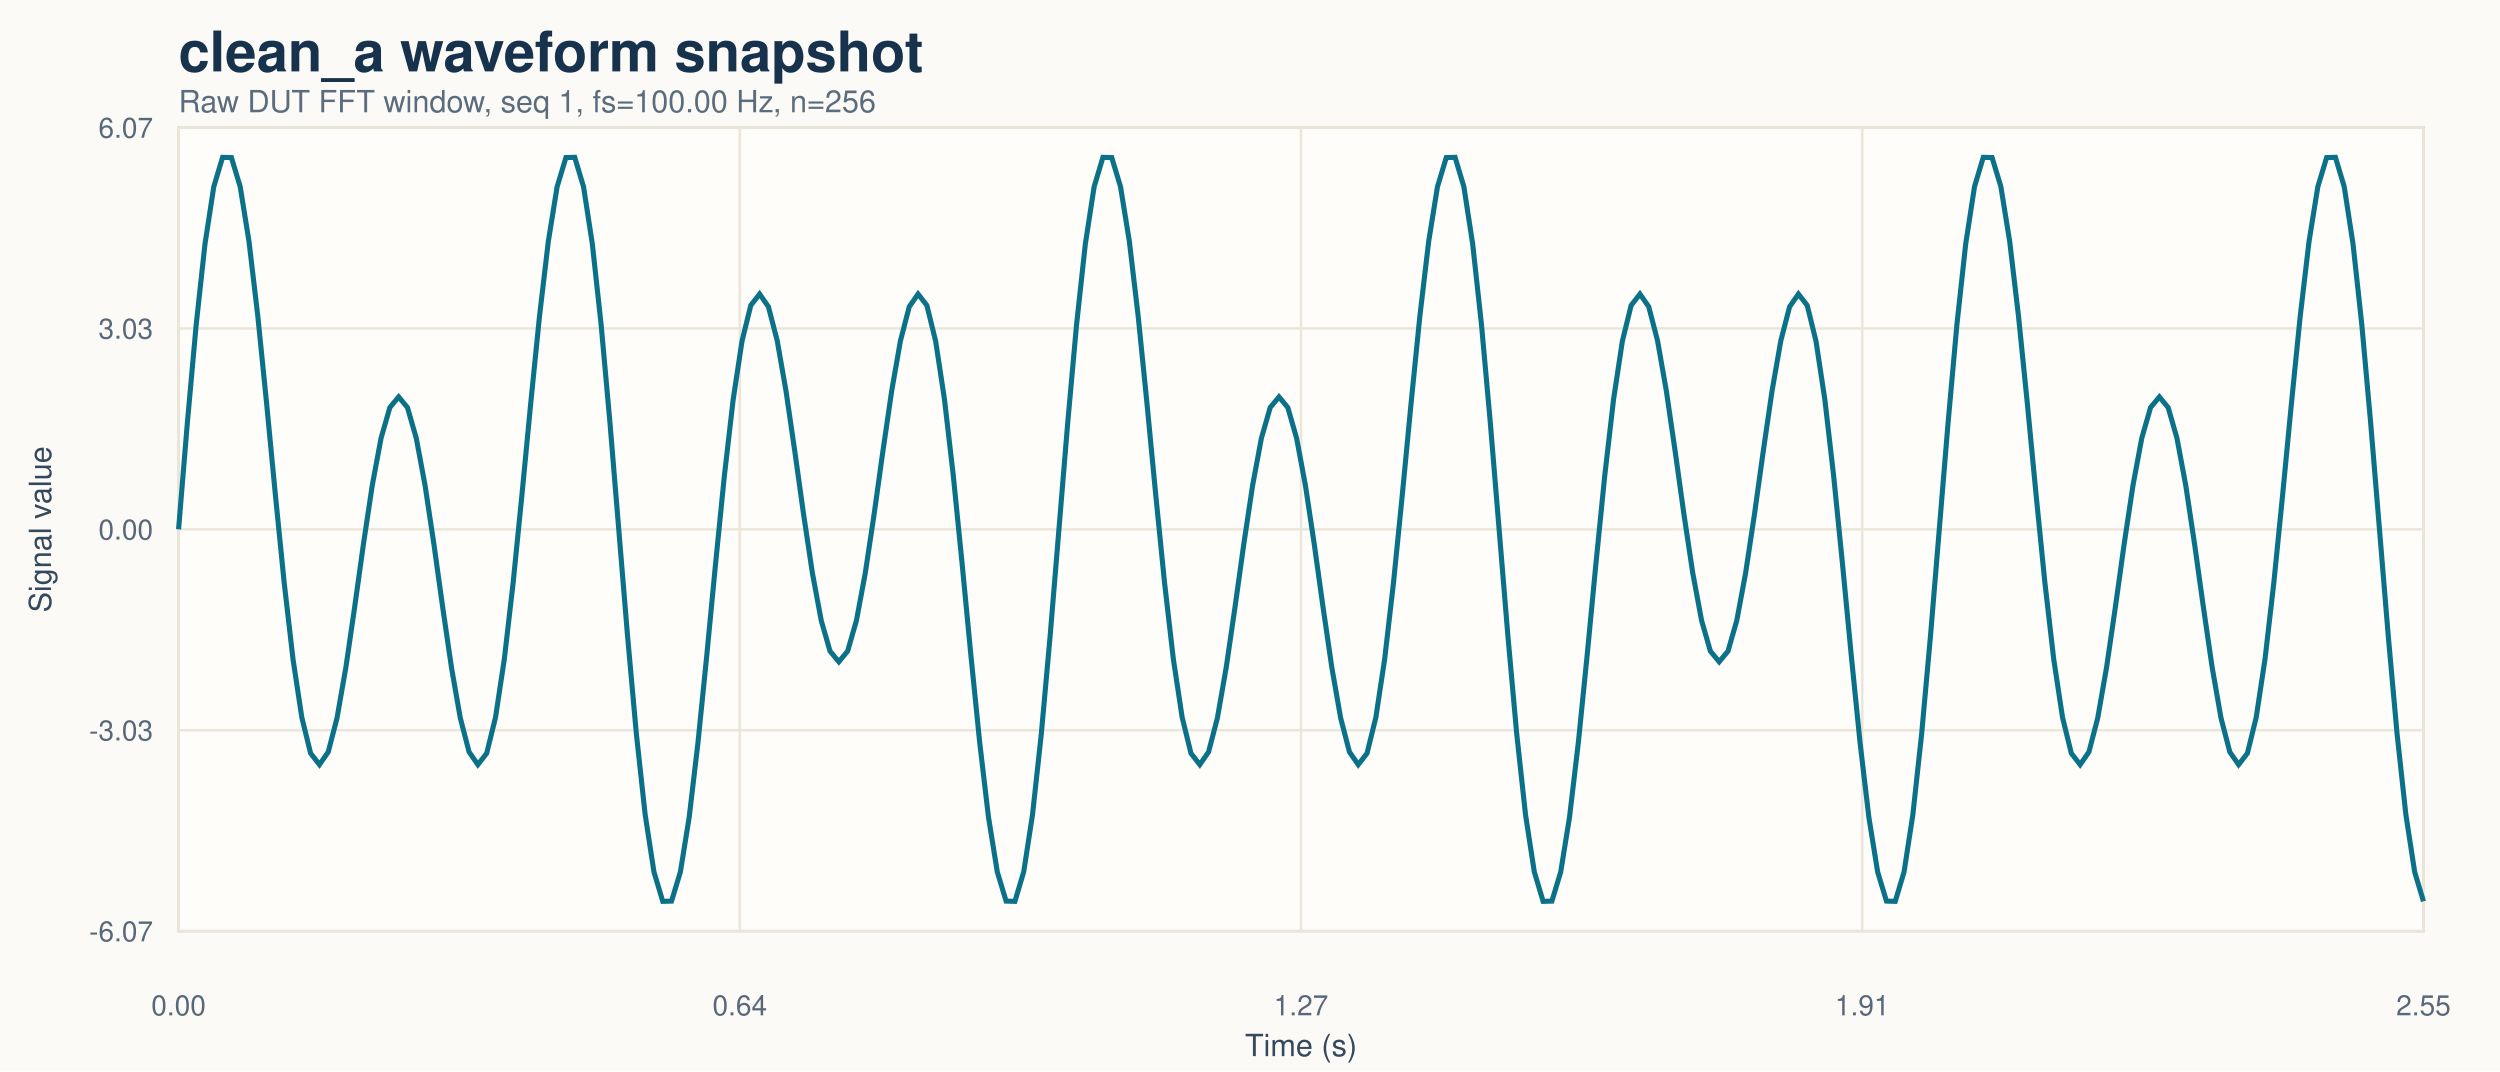
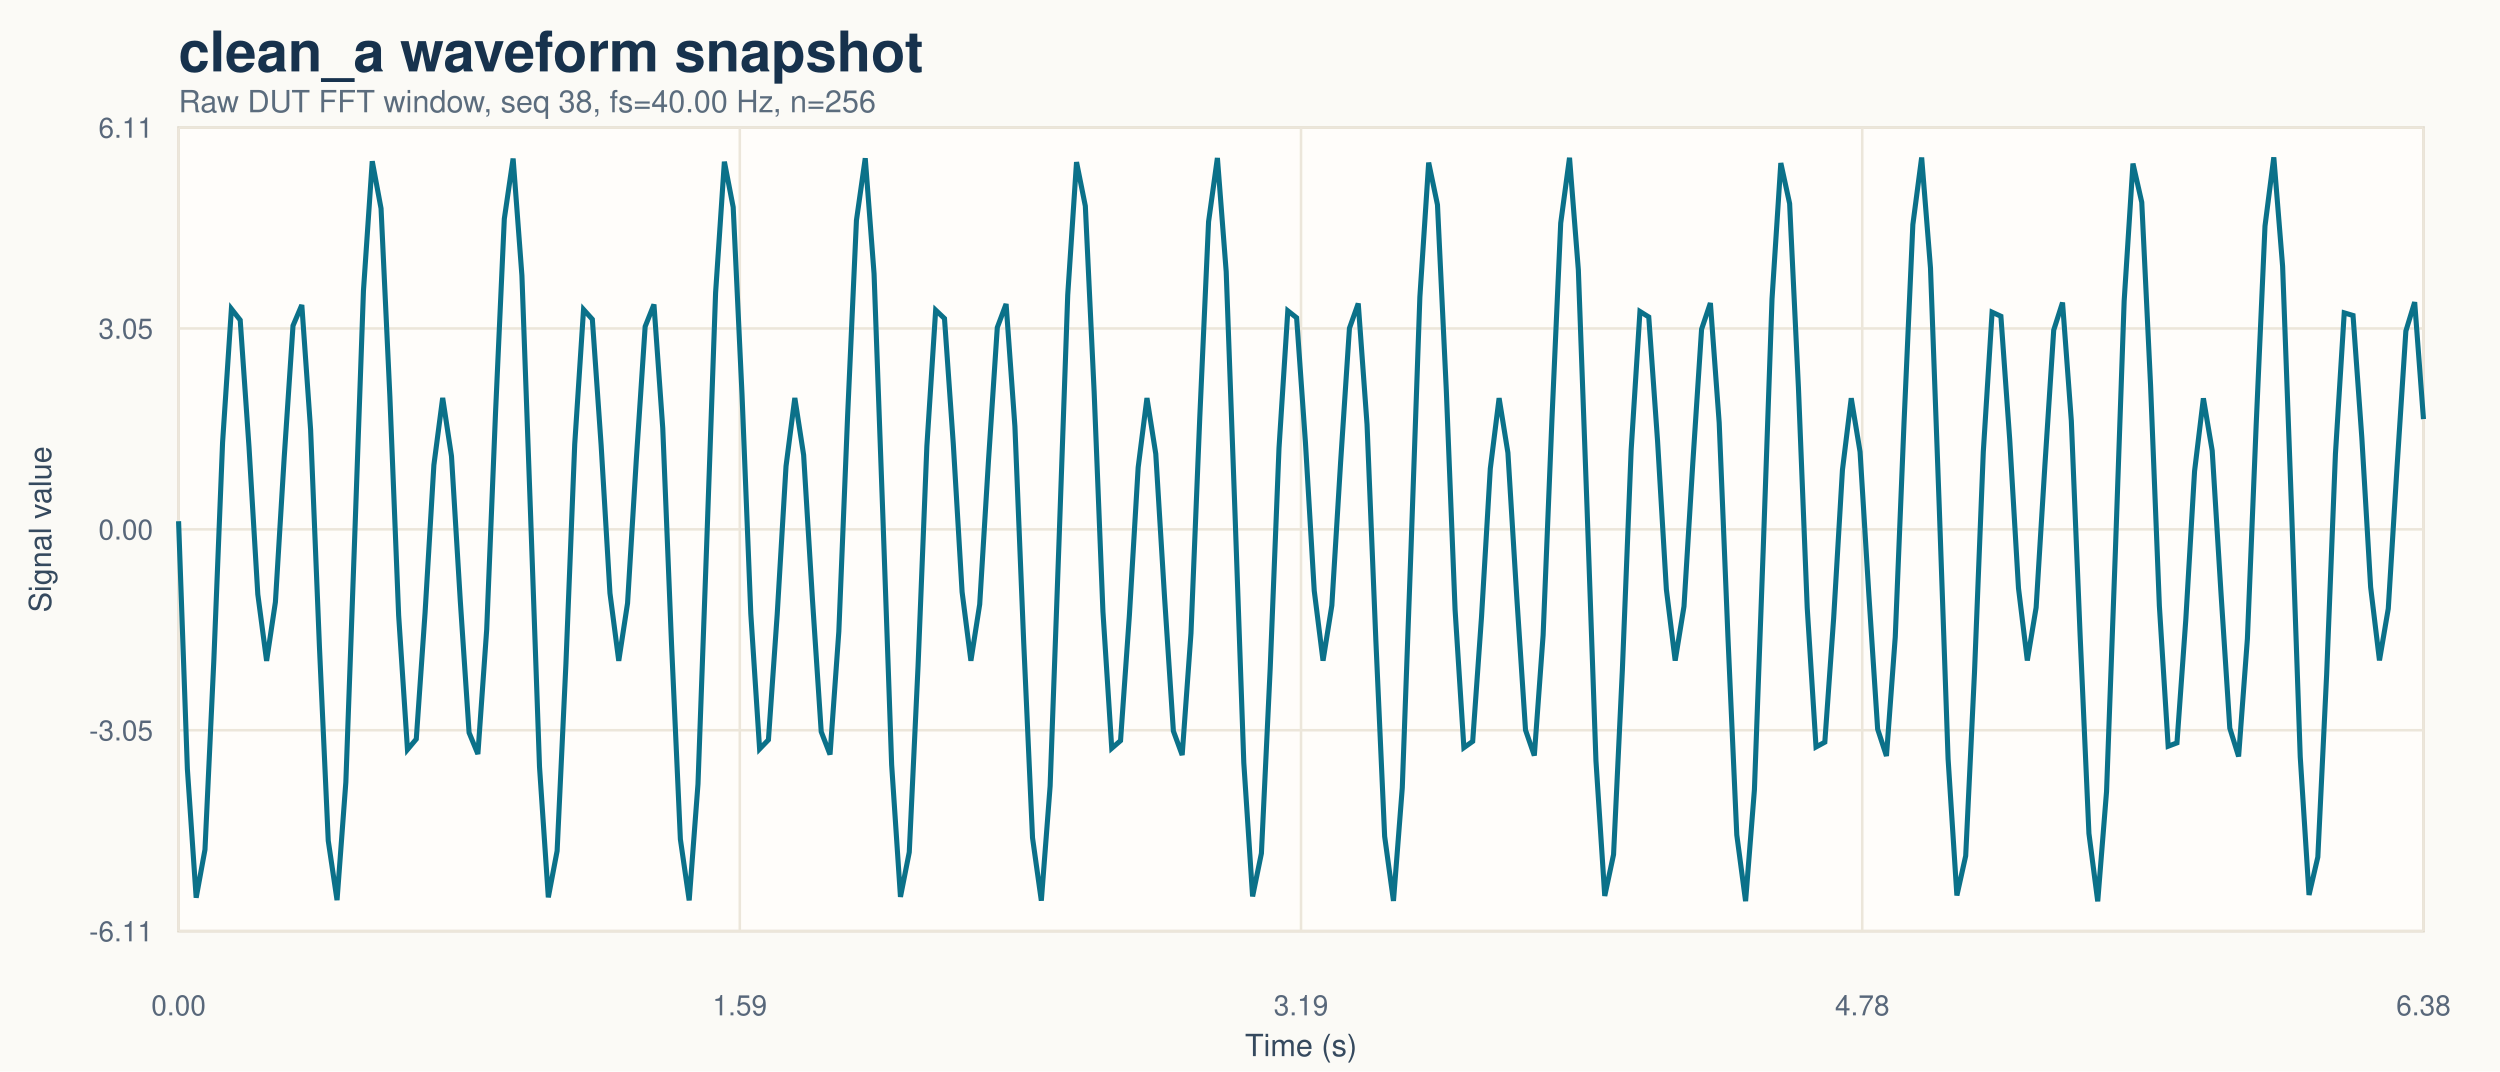
<svg xmlns="http://www.w3.org/2000/svg" width="980" height="420" viewBox="0 0 980 420">
  <rect width="100%" height="100%" fill="#fbfaf6" />
  <text x="70" y="28" font-family="Helvetica, Arial, sans-serif" font-size="22" font-weight="700" fill="#17324d">clean_a waveform snapshot</text>
-   <text x="70" y="44" font-family="Helvetica, Arial, sans-serif" font-size="12" fill="#5b6c7d">Raw DUT FFT window, seq 1, fs=100.00 Hz, n=256</text>
+   <text x="70" y="44" font-family="Helvetica, Arial, sans-serif" font-size="12" fill="#5b6c7d">Raw DUT FFT window, seq 38, fs=40.00 Hz, n=256</text>
  <rect x="70" y="50" width="880" height="315" fill="#fffdfa" stroke="#d9d2c3" stroke-width="1" />
  <line x1="70.00" y1="50" x2="70.00" y2="365" stroke="#ece6da" stroke-width="1" />
  <text x="70.00" y="398" text-anchor="middle" font-family="Helvetica, Arial, sans-serif" font-size="11" fill="#58677a">0.00</text>
  <line x1="290.00" y1="50" x2="290.00" y2="365" stroke="#ece6da" stroke-width="1" />
-   <text x="290.00" y="398" text-anchor="middle" font-family="Helvetica, Arial, sans-serif" font-size="11" fill="#58677a">0.64</text>
+   <text x="290.00" y="398" text-anchor="middle" font-family="Helvetica, Arial, sans-serif" font-size="11" fill="#58677a">1.59</text>
  <line x1="510.00" y1="50" x2="510.00" y2="365" stroke="#ece6da" stroke-width="1" />
-   <text x="510.00" y="398" text-anchor="middle" font-family="Helvetica, Arial, sans-serif" font-size="11" fill="#58677a">1.27</text>
+   <text x="510.00" y="398" text-anchor="middle" font-family="Helvetica, Arial, sans-serif" font-size="11" fill="#58677a">3.19</text>
  <line x1="730.00" y1="50" x2="730.00" y2="365" stroke="#ece6da" stroke-width="1" />
-   <text x="730.00" y="398" text-anchor="middle" font-family="Helvetica, Arial, sans-serif" font-size="11" fill="#58677a">1.91</text>
+   <text x="730.00" y="398" text-anchor="middle" font-family="Helvetica, Arial, sans-serif" font-size="11" fill="#58677a">4.78</text>
  <line x1="950.00" y1="50" x2="950.00" y2="365" stroke="#ece6da" stroke-width="1" />
-   <text x="950.00" y="398" text-anchor="middle" font-family="Helvetica, Arial, sans-serif" font-size="11" fill="#58677a">2.55</text>
+   <text x="950.00" y="398" text-anchor="middle" font-family="Helvetica, Arial, sans-serif" font-size="11" fill="#58677a">6.38</text>
  <line x1="70" y1="365.00" x2="950" y2="365.00" stroke="#ece6da" stroke-width="1" />
-   <text x="60" y="369.00" text-anchor="end" font-family="Helvetica, Arial, sans-serif" font-size="11" fill="#58677a">-6.07</text>
+   <text x="60" y="369.00" text-anchor="end" font-family="Helvetica, Arial, sans-serif" font-size="11" fill="#58677a">-6.11</text>
  <line x1="70" y1="286.25" x2="950" y2="286.25" stroke="#ece6da" stroke-width="1" />
-   <text x="60" y="290.25" text-anchor="end" font-family="Helvetica, Arial, sans-serif" font-size="11" fill="#58677a">-3.03</text>
+   <text x="60" y="290.25" text-anchor="end" font-family="Helvetica, Arial, sans-serif" font-size="11" fill="#58677a">-3.05</text>
  <line x1="70" y1="207.50" x2="950" y2="207.50" stroke="#ece6da" stroke-width="1" />
  <text x="60" y="211.50" text-anchor="end" font-family="Helvetica, Arial, sans-serif" font-size="11" fill="#58677a">0.00</text>
  <line x1="70" y1="128.75" x2="950" y2="128.75" stroke="#ece6da" stroke-width="1" />
-   <text x="60" y="132.75" text-anchor="end" font-family="Helvetica, Arial, sans-serif" font-size="11" fill="#58677a">3.03</text>
+   <text x="60" y="132.75" text-anchor="end" font-family="Helvetica, Arial, sans-serif" font-size="11" fill="#58677a">3.05</text>
  <line x1="70" y1="50.00" x2="950" y2="50.00" stroke="#ece6da" stroke-width="1" />
-   <text x="60" y="54.00" text-anchor="end" font-family="Helvetica, Arial, sans-serif" font-size="11" fill="#58677a">6.07</text>
+   <text x="60" y="54.00" text-anchor="end" font-family="Helvetica, Arial, sans-serif" font-size="11" fill="#58677a">6.11</text>
  <text x="510.00" y="414" text-anchor="middle" font-family="Helvetica, Arial, sans-serif" font-size="12" fill="#35495e">Time (s)</text>
  <text x="20" y="207.50" text-anchor="middle" font-family="Helvetica, Arial, sans-serif" font-size="12" fill="#35495e" transform="rotate(-90 20 207.50)">Signal value</text>
-   <polyline fill="none" stroke="#0b7189" stroke-width="2" points="70.00,207.50 73.45,165.69 76.90,127.36 80.35,95.68 83.80,73.21 87.25,61.67 90.71,61.77 94.16,73.21 97.61,94.66 101.06,123.91 104.51,158.12 107.96,194.09 111.41,228.53 114.86,258.41 118.31,281.24 121.76,295.29 125.22,299.74 128.67,294.76 132.12,281.44 135.57,261.69 139.02,238.02 142.47,213.26 145.92,190.30 149.37,171.77 152.82,159.75 156.27,155.58 159.73,159.75 163.18,171.77 166.63,190.30 170.08,213.26 173.53,238.02 176.98,261.69 180.43,281.44 183.88,294.76 187.33,299.74 190.78,295.29 194.24,281.24 197.69,258.41 201.14,228.53 204.59,194.09 208.04,158.12 211.49,123.91 214.94,94.66 218.39,73.21 221.84,61.77 225.29,61.67 228.75,73.21 232.20,95.68 235.65,127.36 239.10,165.69 242.55,207.50 246.00,249.31 249.45,287.64 252.90,319.32 256.35,341.79 259.80,353.33 263.25,353.23 266.71,341.79 270.16,320.34 273.61,291.09 277.06,256.88 280.51,220.91 283.96,186.47 287.41,156.59 290.86,133.76 294.31,119.71 297.76,115.26 301.22,120.24 304.67,133.56 308.12,153.31 311.57,176.98 315.02,201.74 318.47,224.70 321.92,243.23 325.37,255.25 328.82,259.42 332.27,255.25 335.73,243.23 339.18,224.70 342.63,201.74 346.08,176.98 349.53,153.31 352.98,133.56 356.43,120.24 359.88,115.26 363.33,119.71 366.78,133.76 370.24,156.59 373.69,186.47 377.14,220.91 380.59,256.88 384.04,291.09 387.49,320.34 390.94,341.79 394.39,353.23 397.84,353.33 401.29,341.79 404.75,319.32 408.20,287.64 411.65,249.31 415.10,207.50 418.55,165.69 422.00,127.36 425.45,95.68 428.90,73.21 432.35,61.67 435.80,61.77 439.25,73.21 442.71,94.66 446.16,123.91 449.61,158.12 453.06,194.09 456.51,228.53 459.96,258.41 463.41,281.24 466.86,295.29 470.31,299.74 473.76,294.76 477.22,281.44 480.67,261.69 484.12,238.02 487.57,213.26 491.02,190.30 494.47,171.77 497.92,159.75 501.37,155.58 504.82,159.75 508.27,171.77 511.73,190.30 515.18,213.26 518.63,238.02 522.08,261.69 525.53,281.44 528.98,294.76 532.43,299.74 535.88,295.29 539.33,281.24 542.78,258.41 546.24,228.53 549.69,194.09 553.14,158.12 556.59,123.91 560.04,94.66 563.49,73.21 566.94,61.77 570.39,61.67 573.84,73.21 577.29,95.68 580.75,127.36 584.20,165.69 587.65,207.50 591.10,249.31 594.55,287.64 598.00,319.32 601.45,341.79 604.90,353.33 608.35,353.23 611.80,341.79 615.25,320.34 618.71,291.09 622.16,256.88 625.61,220.91 629.06,186.47 632.51,156.59 635.96,133.76 639.41,119.71 642.86,115.26 646.31,120.24 649.76,133.56 653.22,153.31 656.67,176.98 660.12,201.74 663.57,224.70 667.02,243.23 670.47,255.25 673.92,259.42 677.37,255.25 680.82,243.23 684.27,224.70 687.73,201.74 691.18,176.98 694.63,153.31 698.08,133.56 701.53,120.24 704.98,115.26 708.43,119.71 711.88,133.76 715.33,156.59 718.78,186.47 722.24,220.91 725.69,256.88 729.14,291.09 732.59,320.34 736.04,341.79 739.49,353.23 742.94,353.33 746.39,341.79 749.84,319.32 753.29,287.64 756.75,249.31 760.20,207.50 763.65,165.69 767.10,127.36 770.55,95.68 774.00,73.21 777.45,61.67 780.90,61.77 784.35,73.21 787.80,94.66 791.25,123.91 794.71,158.12 798.16,194.09 801.61,228.53 805.06,258.41 808.51,281.24 811.96,295.29 815.41,299.74 818.86,294.76 822.31,281.44 825.76,261.69 829.22,238.02 832.67,213.26 836.12,190.30 839.57,171.77 843.02,159.75 846.47,155.58 849.92,159.75 853.37,171.77 856.82,190.30 860.27,213.26 863.73,238.02 867.18,261.69 870.63,281.44 874.08,294.76 877.53,299.74 880.98,295.29 884.43,281.24 887.88,258.41 891.33,228.53 894.78,194.09 898.24,158.12 901.69,123.91 905.14,94.66 908.59,73.21 912.04,61.77 915.49,61.67 918.94,73.21 922.39,95.68 925.84,127.36 929.29,165.69 932.75,207.50 936.20,249.31 939.65,287.64 943.10,319.32 946.55,341.79 950.00,353.33" />
+   <polyline fill="none" stroke="#0b7189" stroke-width="2" points="70.00,204.32 73.45,301.43 76.90,351.91 80.35,333.05 83.80,259.37 87.25,173.45 90.71,121.08 94.16,125.47 97.61,175.22 101.06,232.97 104.51,259.07 107.96,236.02 111.41,179.27 114.86,127.67 118.31,119.56 121.76,168.52 125.22,253.54 128.67,329.53 132.12,352.86 135.57,306.62 139.02,211.25 142.47,114.01 145.92,63.20 149.37,81.73 152.82,155.23 156.27,241.25 159.73,293.84 163.18,289.72 166.63,240.12 170.08,182.30 173.53,155.98 176.98,178.80 180.43,235.48 183.88,287.20 187.33,295.59 190.78,246.85 194.24,161.94 197.69,85.79 201.14,62.14 204.59,108.04 208.04,203.27 211.49,300.63 214.94,351.76 218.39,333.56 221.84,260.24 225.29,174.15 228.75,121.33 232.20,125.17 235.65,174.63 239.10,232.51 242.55,259.05 246.00,236.47 249.45,179.89 252.90,128.01 256.35,119.35 259.80,167.83 263.25,252.67 266.71,328.98 270.16,352.96 273.61,307.36 277.06,212.29 280.51,114.82 283.96,63.38 287.41,81.23 290.86,154.42 294.31,240.51 297.76,293.60 301.22,290.02 304.67,240.71 308.12,182.76 311.57,156.00 315.02,178.35 318.47,234.86 321.92,286.84 325.37,295.78 328.82,247.58 332.27,162.82 335.73,86.34 339.18,62.03 342.63,107.30 346.08,202.25 349.53,299.84 352.98,351.58 356.43,334.06 359.88,261.05 363.33,174.91 366.78,121.57 370.24,124.85 373.69,174.02 377.14,232.04 380.59,259.02 384.04,236.90 387.49,180.48 390.94,128.37 394.39,119.16 397.84,167.12 401.29,251.79 404.75,328.42 408.20,353.07 411.65,308.12 415.10,213.31 418.55,115.61 422.00,63.54 425.45,80.77 428.90,153.55 432.35,239.76 435.80,293.33 439.25,290.34 442.71,241.32 446.16,183.24 449.61,156.03 453.06,177.92 456.51,234.26 459.96,286.54 463.41,295.98 466.86,248.28 470.31,163.69 473.76,86.90 477.22,61.92 480.67,106.54 484.12,201.21 487.57,299.03 491.02,351.40 494.47,334.52 497.92,261.91 501.37,175.66 504.82,121.84 508.27,124.56 511.73,173.43 515.18,231.56 518.63,258.99 522.08,237.34 525.53,181.05 528.98,128.68 532.43,118.96 535.88,166.40 539.33,250.92 542.78,327.86 546.24,353.16 549.69,308.85 553.14,214.36 556.59,116.42 560.04,63.73 563.49,80.28 566.94,152.70 570.39,239.01 573.84,293.08 577.29,290.62 580.75,241.91 584.20,183.71 587.65,156.06 591.10,177.48 594.55,233.69 598.00,286.17 601.45,296.18 604.90,248.99 608.35,164.57 611.80,87.46 615.25,61.83 618.71,105.81 622.16,200.19 625.61,298.21 629.06,351.21 632.51,335.01 635.96,262.78 639.41,176.41 642.86,122.10 646.31,124.25 649.76,172.82 653.22,231.09 656.67,258.96 660.12,237.74 663.57,181.65 667.02,129.05 670.47,118.79 673.92,165.71 677.37,250.04 680.82,327.30 684.27,353.26 687.73,309.60 691.18,215.38 694.63,117.18 698.08,63.91 701.53,79.79 704.98,151.83 708.43,238.25 711.88,292.81 715.33,290.93 718.78,242.52 722.24,184.20 725.69,156.10 729.14,177.09 732.59,233.09 736.04,285.82 739.49,296.35 742.94,249.69 746.39,165.44 749.84,88.03 753.29,61.74 756.75,105.06 760.20,199.14 763.65,297.45 767.10,351.03 770.55,335.50 774.00,263.64 777.45,177.17 780.90,122.38 784.35,123.97 787.80,172.23 791.25,230.60 794.71,258.92 798.16,238.17 801.61,182.25 805.06,129.40 808.51,118.60 811.96,165.00 815.41,249.16 818.86,326.73 822.31,353.33 825.76,310.35 829.22,216.37 832.67,118.00 836.12,64.12 839.57,79.31 843.02,150.98 846.47,237.50 849.92,292.52 853.37,291.21 856.82,243.11 860.27,184.68 863.73,156.14 867.18,176.66 870.63,232.47 874.08,285.44 877.53,296.54 880.98,250.40 884.43,166.32 887.88,88.60 891.33,61.67 894.78,104.34 898.24,198.17 901.69,296.63 905.14,350.82 908.59,335.97 912.04,264.50 915.49,177.93 918.94,122.64 922.39,123.67 925.84,171.64 929.29,230.16 932.75,258.88 936.20,238.59 939.65,182.87 943.10,129.78 946.55,118.44 950.00,164.29" />
</svg>
